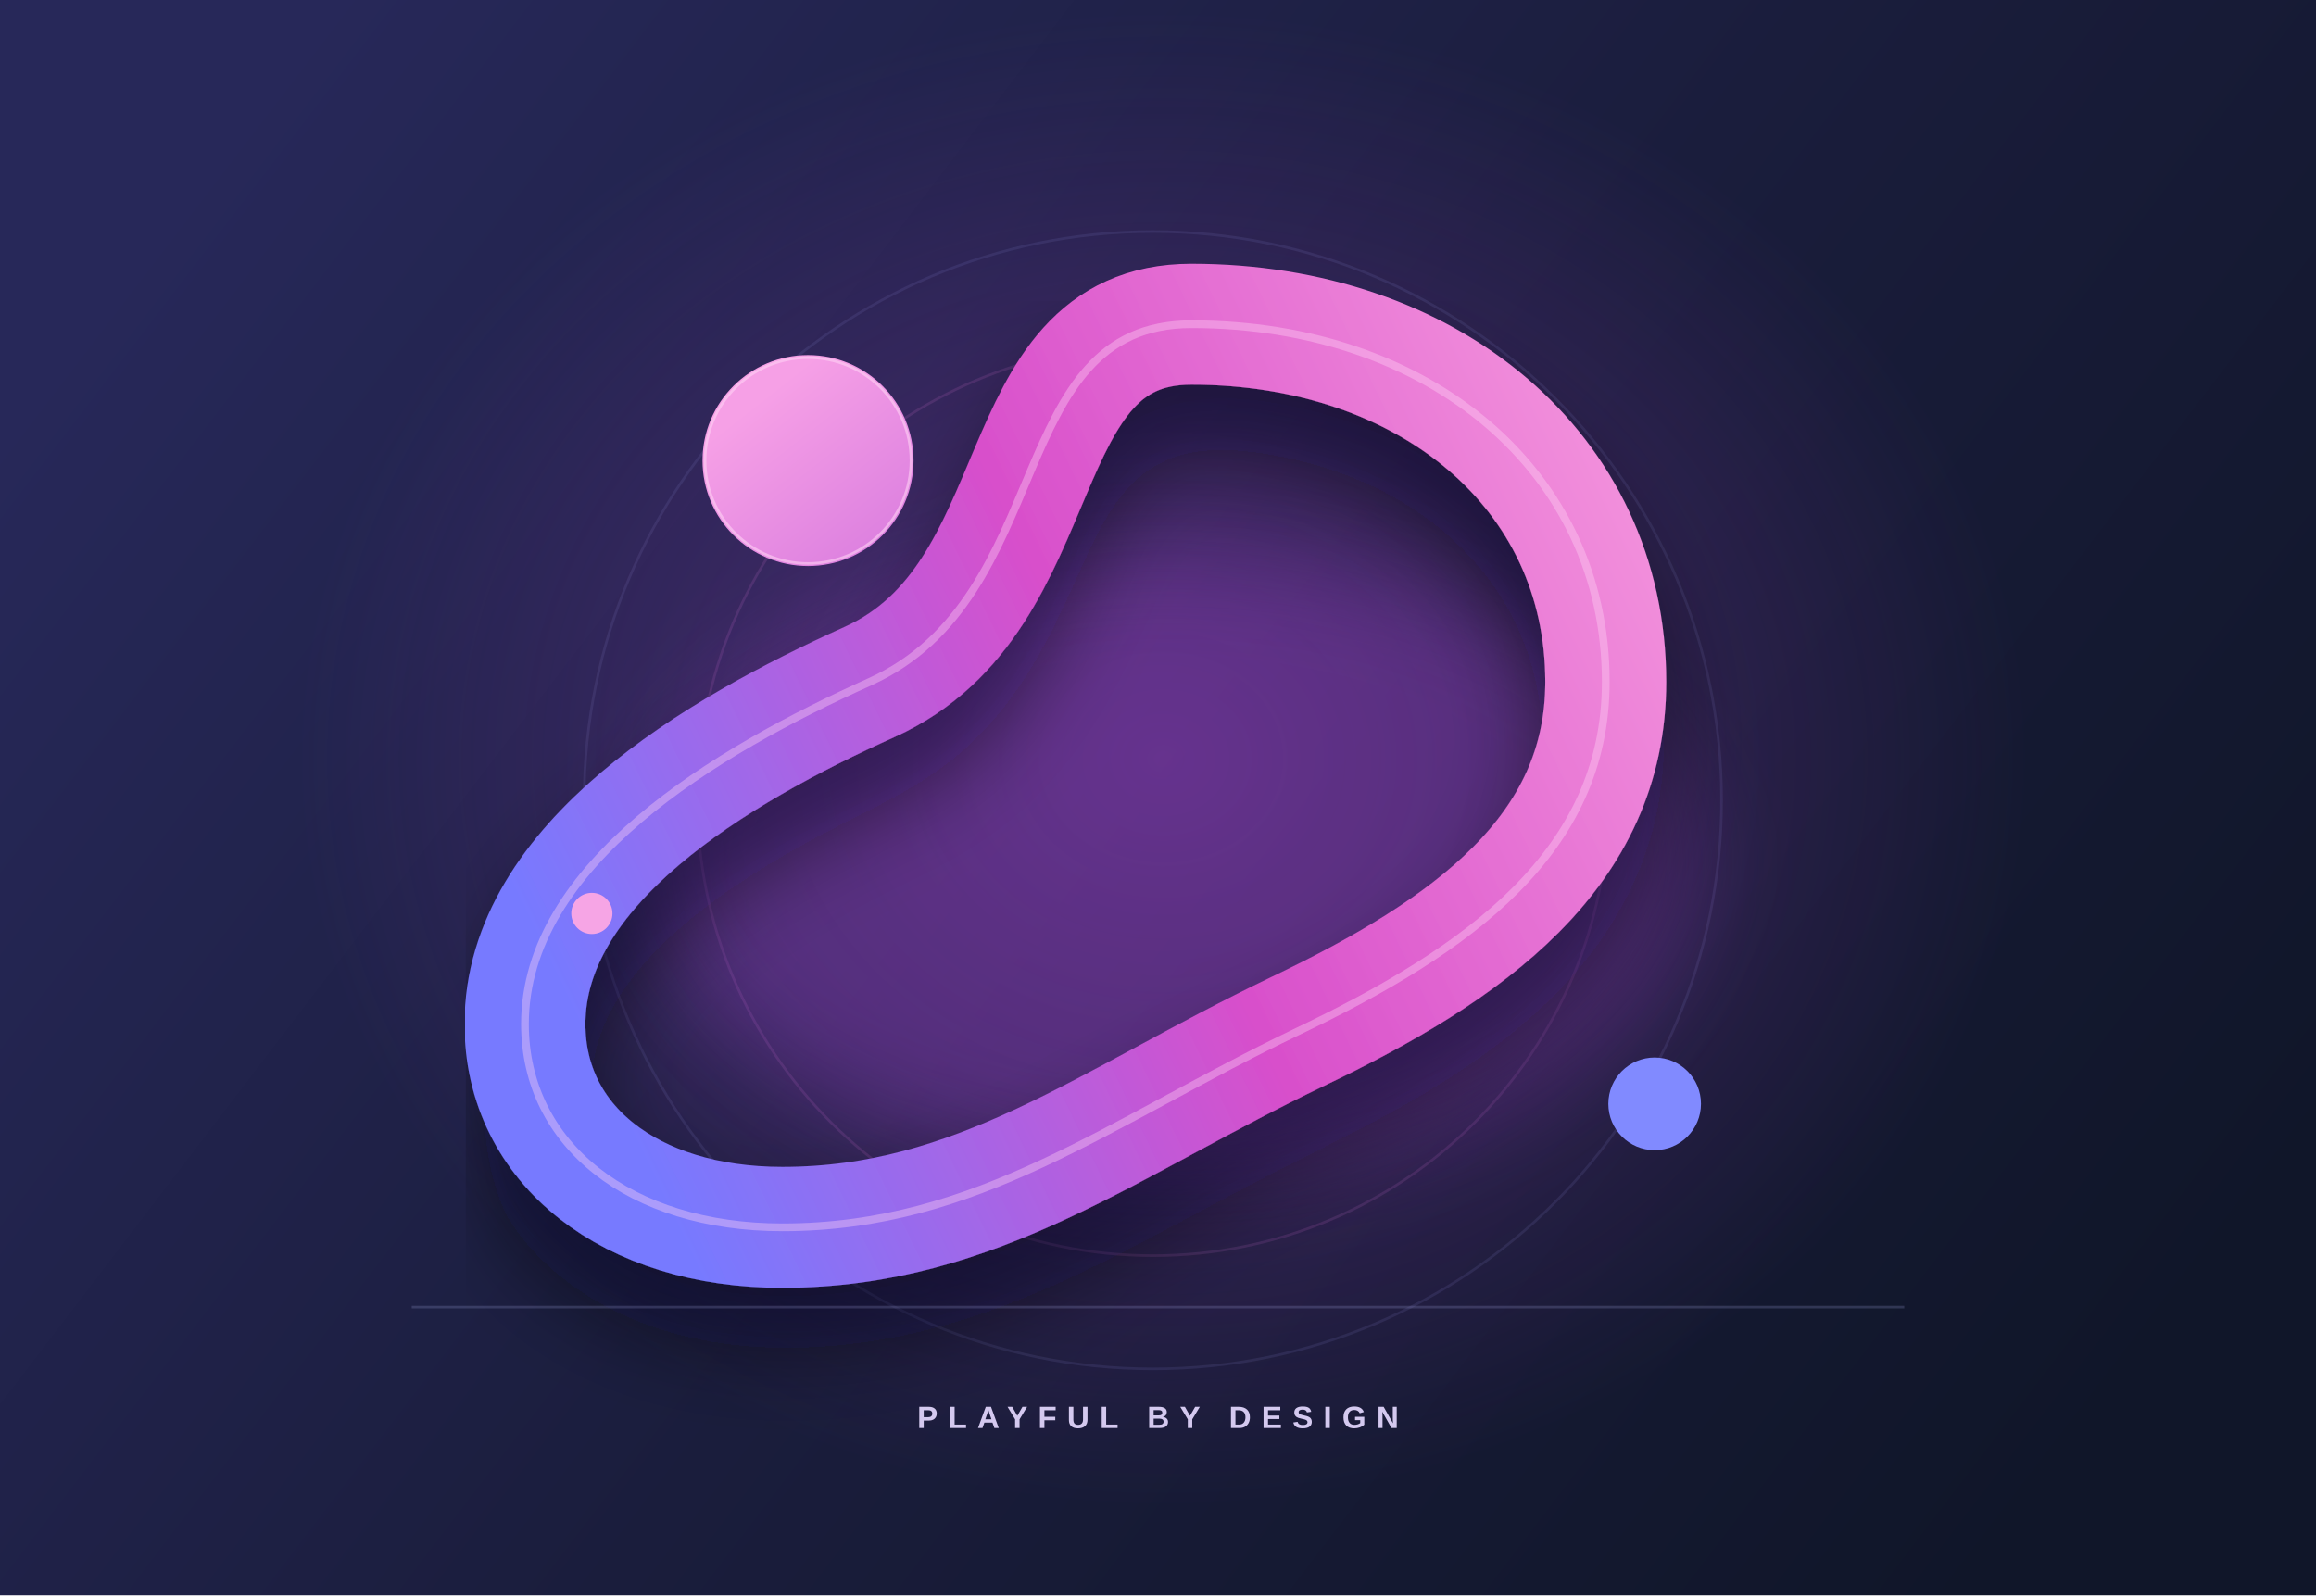
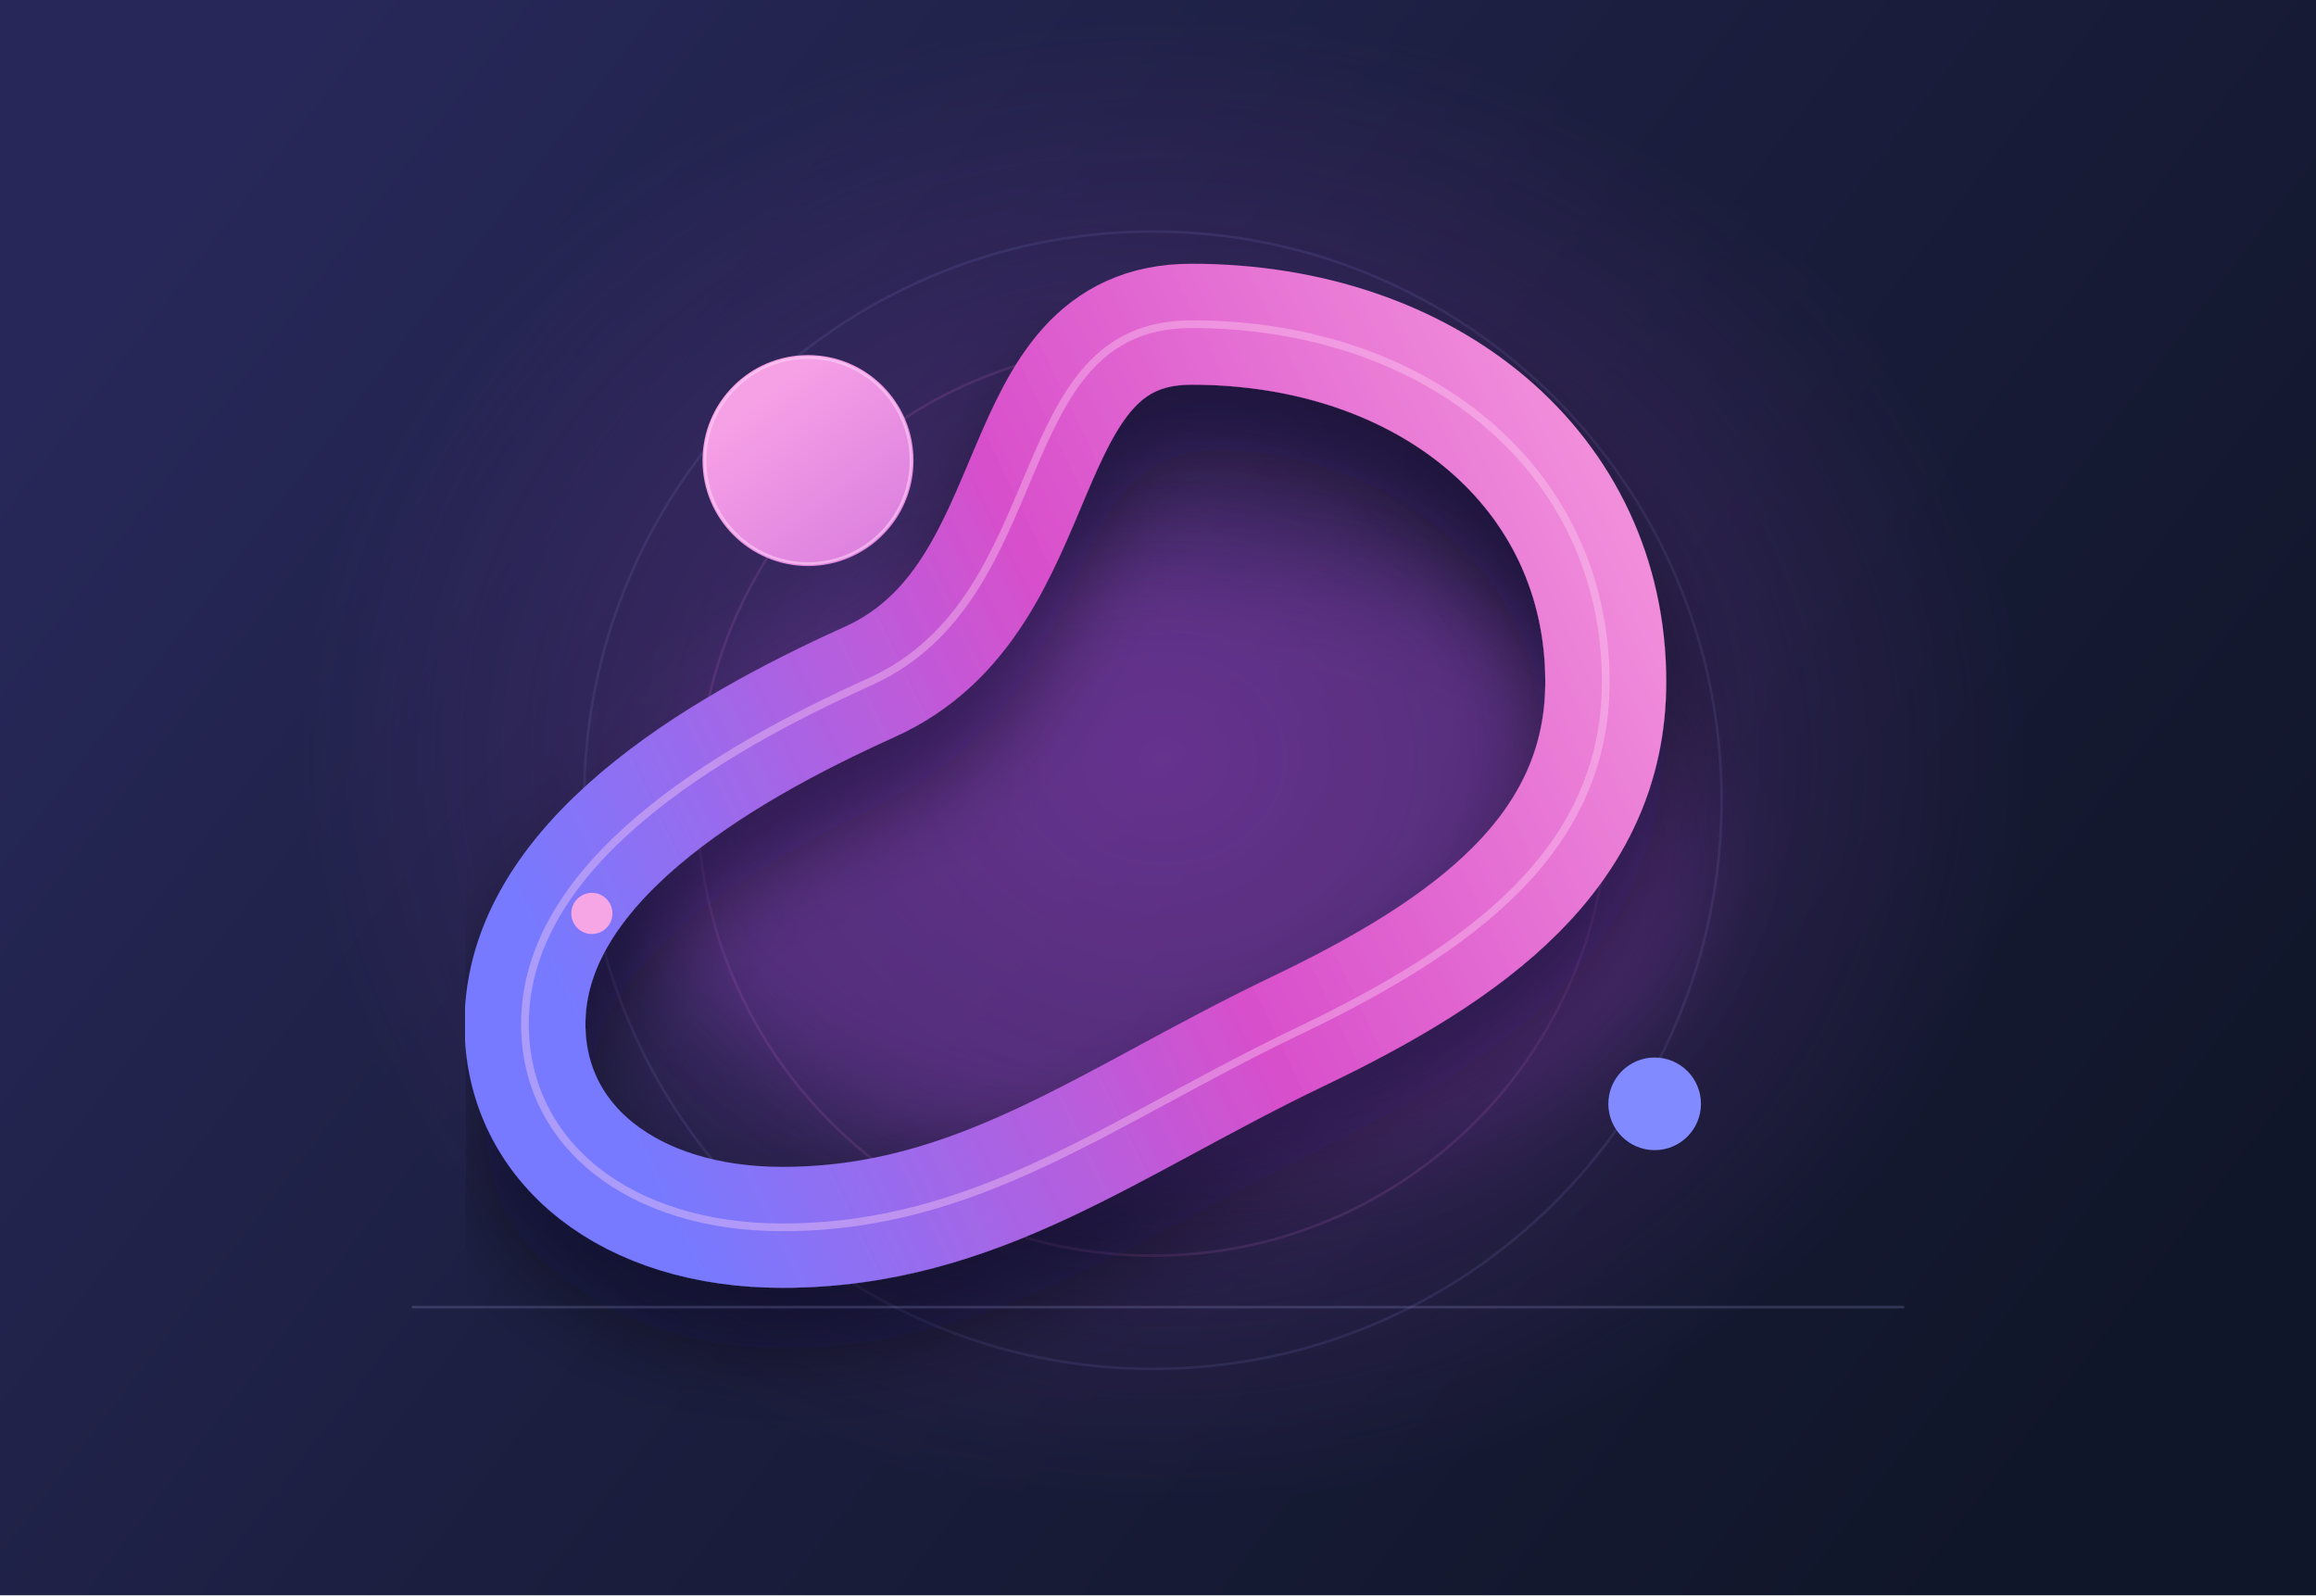
<svg xmlns="http://www.w3.org/2000/svg" viewBox="0 0 900 620" fill="none">
  <defs>
    <linearGradient id="bg" x1="93" y1="46" x2="795" y2="583" gradientUnits="userSpaceOnUse">
      <stop stop-color="#272859" />
      <stop offset=".52" stop-color="#1a1d3c" />
      <stop offset="1" stop-color="#101629" />
    </linearGradient>
    <linearGradient id="ribbon" x1="230" y1="409" x2="675" y2="194" gradientUnits="userSpaceOnUse">
      <stop stop-color="#777aff" />
      <stop offset=".48" stop-color="#d84fcb" />
      <stop offset="1" stop-color="#f69ade" />
    </linearGradient>
    <linearGradient id="orb" x1="316" y1="139" x2="572" y2="465" gradientUnits="userSpaceOnUse">
      <stop stop-color="#f6a0e6" />
      <stop offset=".4" stop-color="#bd58d7" />
      <stop offset="1" stop-color="#5d66da" />
    </linearGradient>
    <radialGradient id="glow" cx="0" cy="0" r="1" gradientTransform="matrix(0 290 -336 0 452 295)" gradientUnits="userSpaceOnUse">
      <stop stop-color="#a13fc6" stop-opacity=".38" />
      <stop offset="1" stop-color="#a13fc6" stop-opacity="0" />
    </radialGradient>
    <filter id="blur" x="92" y="52" width="716" height="526" color-interpolation-filters="sRGB" filterUnits="userSpaceOnUse">
      <feGaussianBlur stdDeviation="18" />
    </filter>
    <filter id="drop" x="181" y="93" width="544" height="496" color-interpolation-filters="sRGB" filterUnits="userSpaceOnUse">
      <feDropShadow dx="0" dy="24" stdDeviation="17" flood-color="#090a1e" flood-opacity=".48" />
    </filter>
  </defs>
  <rect width="900" height="620" fill="url(#bg)" />
  <rect width="900" height="620" fill="url(#glow)" />
  <circle cx="448" cy="311" r="221" stroke="#8a91dc" stroke-opacity=".13" />
  <circle cx="448" cy="311" r="177" stroke="#de72dc" stroke-opacity=".14" />
  <ellipse cx="454" cy="335" rx="204" ry="120" fill="#9d48d0" fill-opacity=".3" filter="url(#blur)" />
  <g filter="url(#drop)">
    <path d="M463 126c92 0 161 57 161 139 0 66-53 104-120 136-73 35-124 76-200 76-59 0-100-32-100-79 0-62 74-106 134-133 73-33 52-139 125-139Z" stroke="url(#ribbon)" stroke-width="47" stroke-linecap="round" />
    <path d="M463 126c92 0 161 57 161 139 0 66-53 104-120 136-73 35-124 76-200 76-59 0-100-32-100-79 0-62 74-106 134-133 73-33 52-139 125-139Z" stroke="#ffd2f4" stroke-opacity=".38" stroke-width="3" stroke-linecap="round" />
  </g>
  <circle cx="314" cy="179" r="41" fill="url(#orb)" />
  <circle cx="314" cy="179" r="40" stroke="#ffd2f4" stroke-opacity=".58" />
  <circle cx="643" cy="429" r="18" fill="#818aff" />
  <circle cx="230" cy="355" r="8" fill="#f6a5e5" />
  <path d="M160 508h580" stroke="#aab1ec" stroke-opacity=".2" />
-   <text x="450" y="555" fill="#d4c9ef" font-family="Arial, sans-serif" font-size="12" font-weight="700" letter-spacing="4" text-anchor="middle">PLAYFUL BY DESIGN</text>
</svg>
